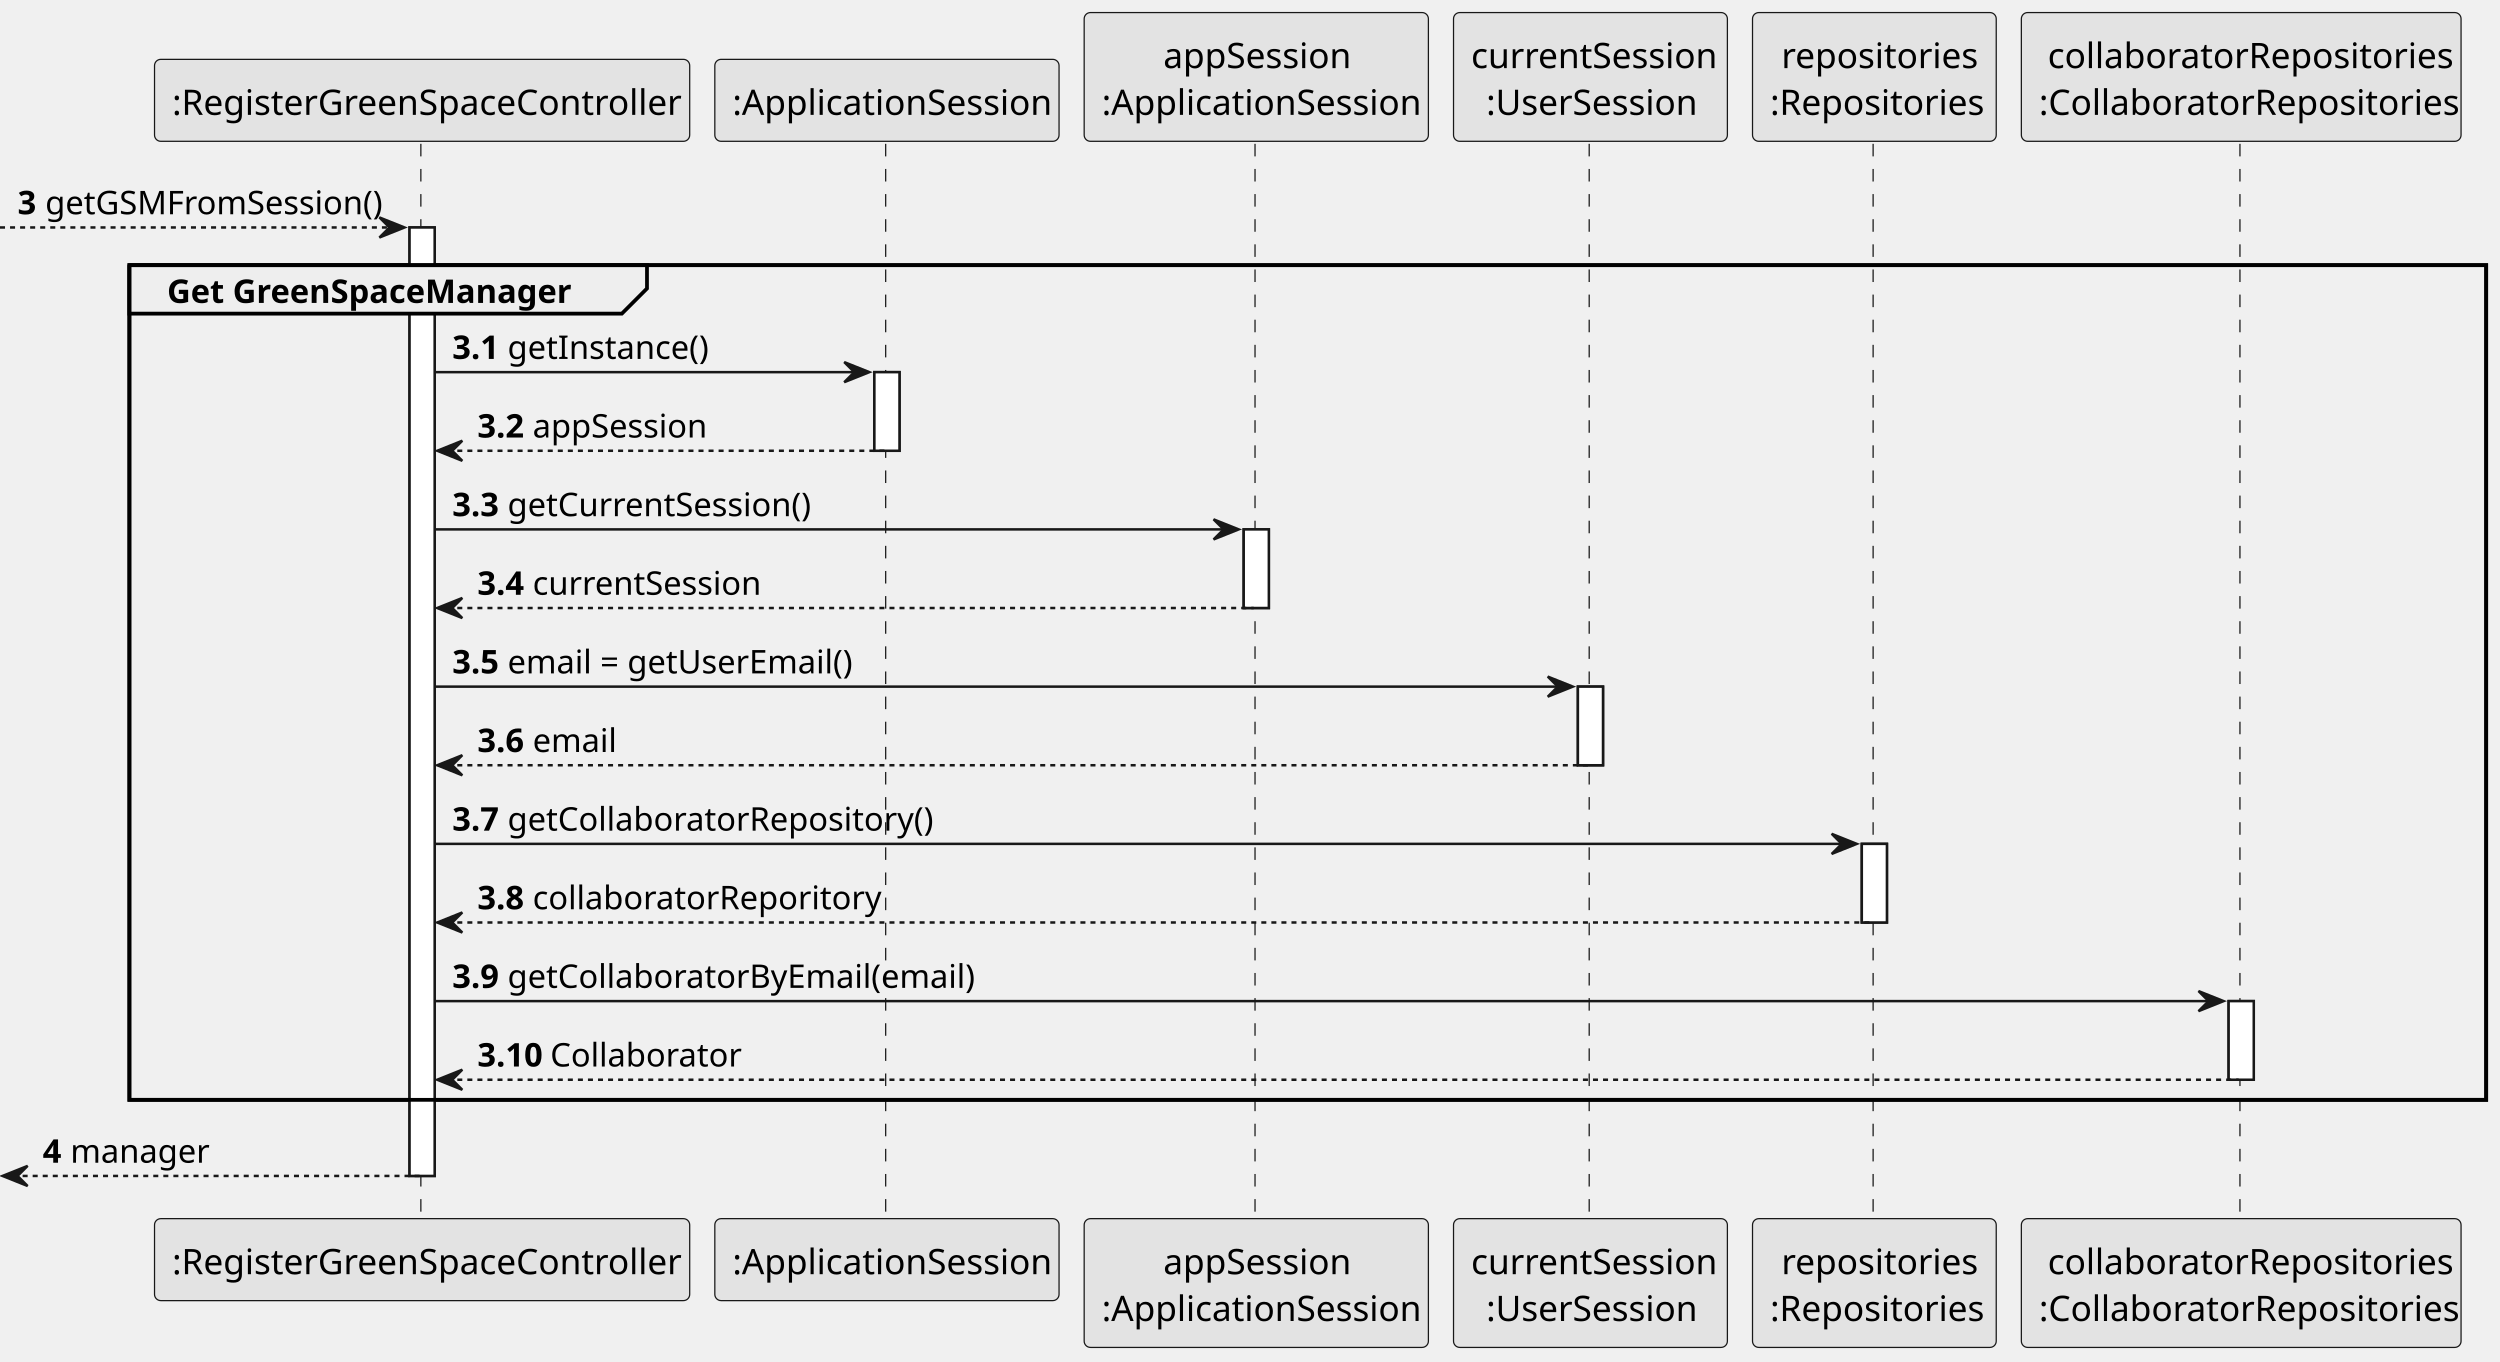
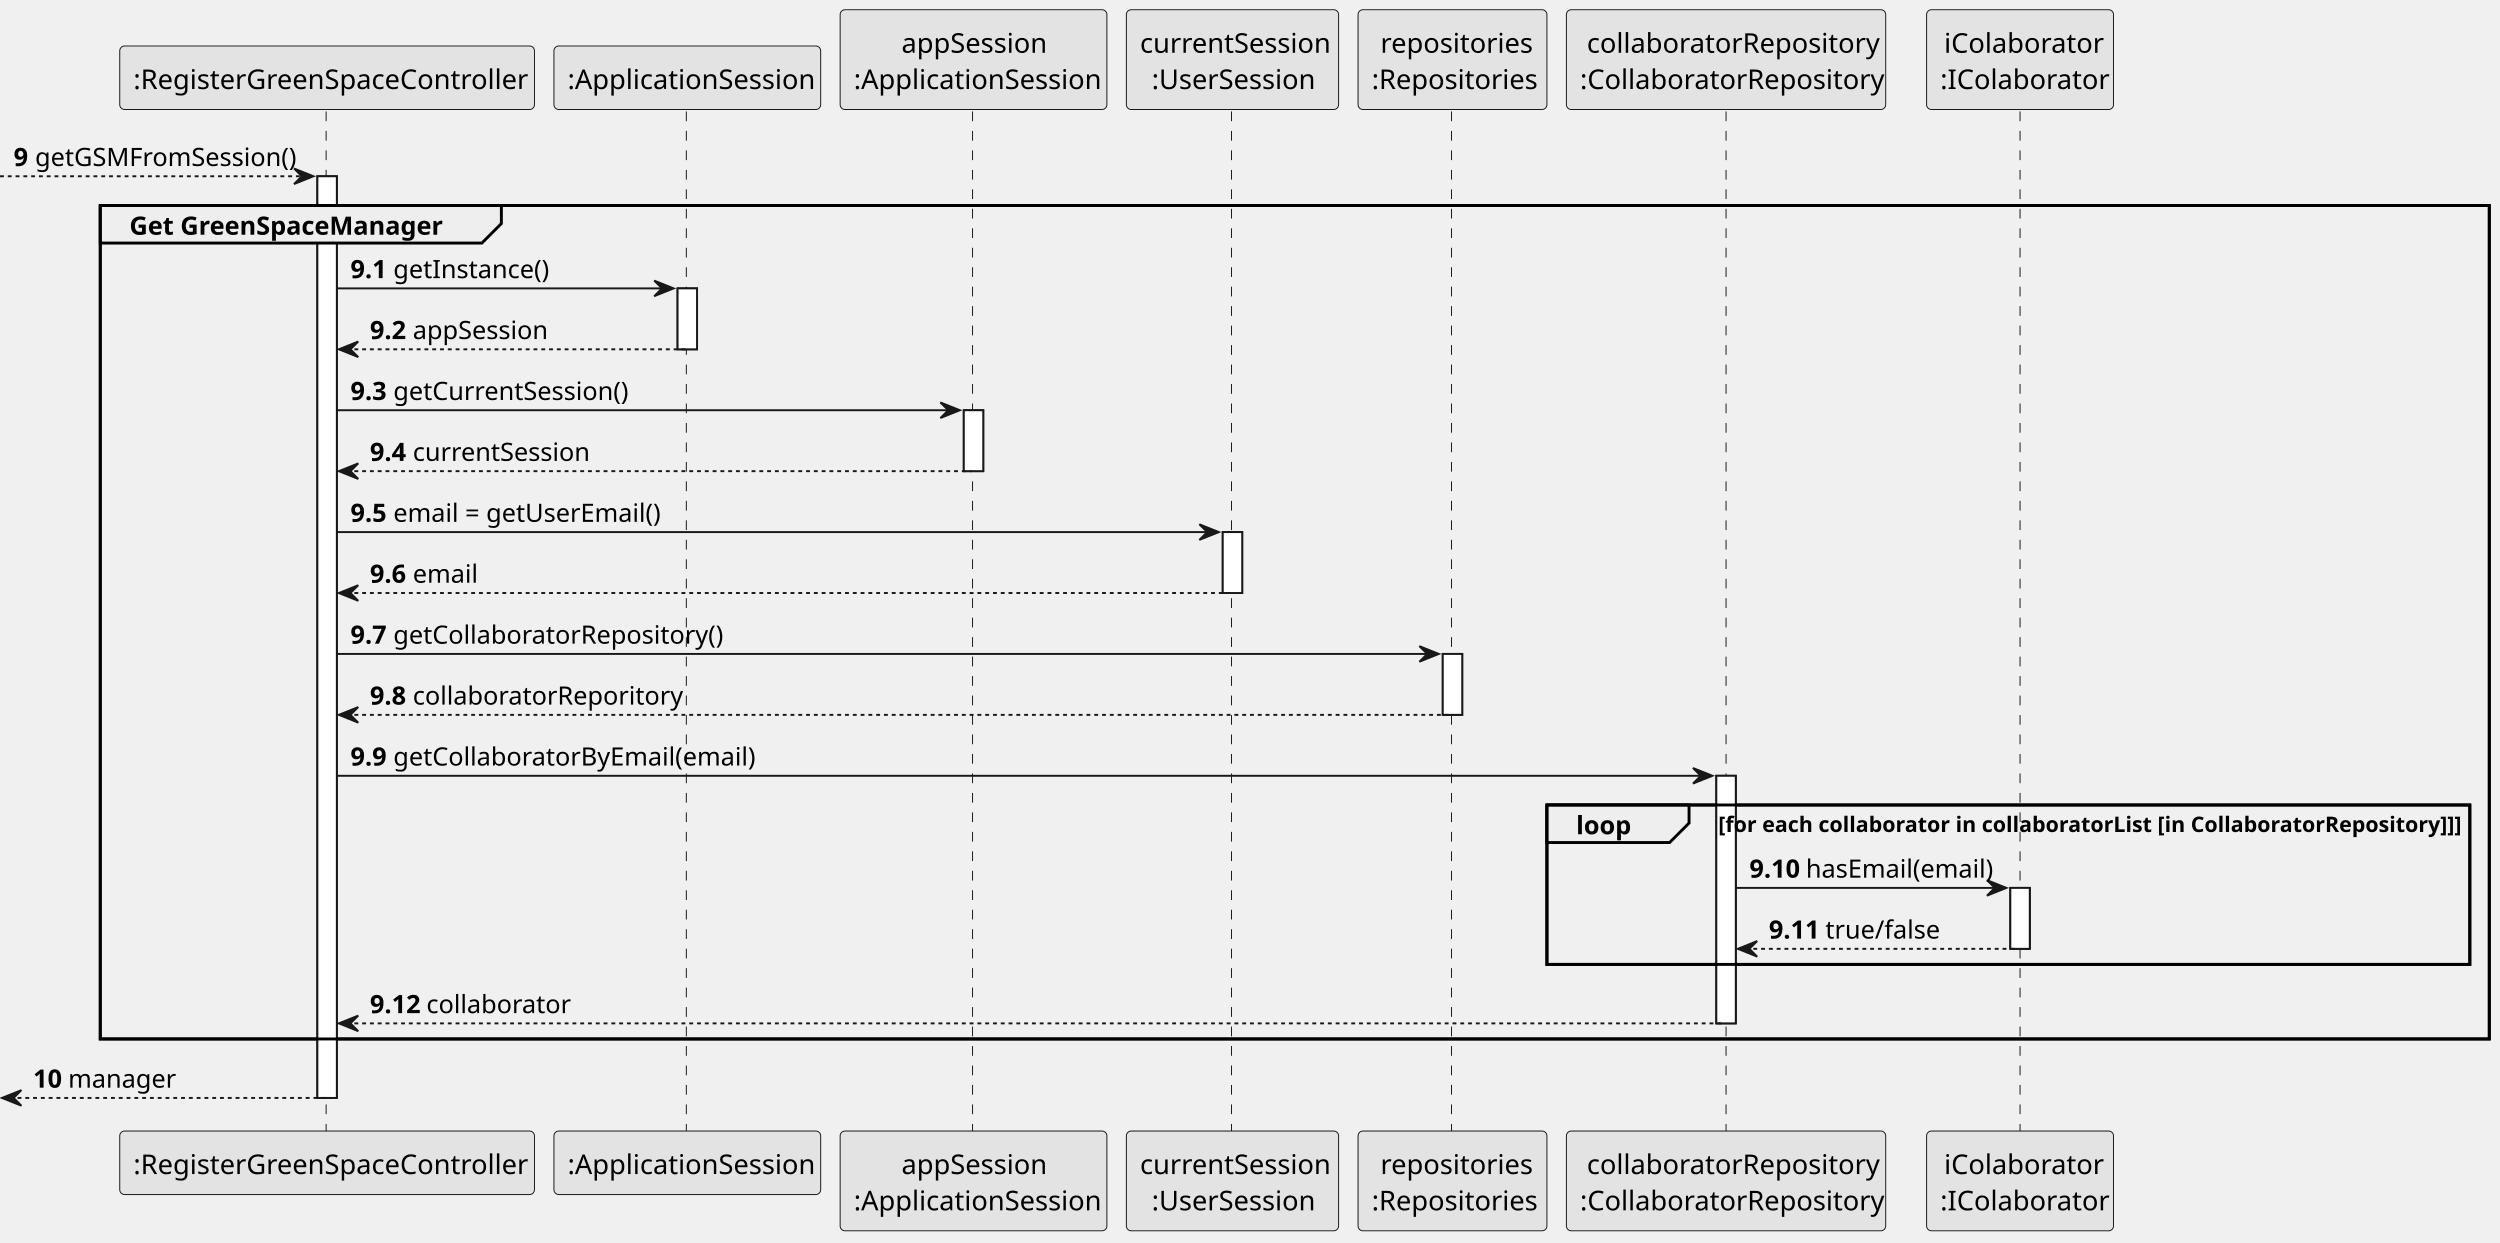
- <svg xmlns="http://www.w3.org/2000/svg" contentStyleType="text/css" height="542px" preserveAspectRatio="none" style="width:995px;height:542px;background:#FFFFFF;" version="1.1" viewBox="0 0 995 542" width="995px" zoomAndPan="magnify">
+ <svg xmlns="http://www.w3.org/2000/svg" contentStyleType="text/css" height="638px" preserveAspectRatio="none" style="width:1284px;height:638px;background:#FFFFFF;" version="1.1" viewBox="0 0 1284 638" width="1284px" zoomAndPan="magnify">
  <defs />
  <g>
-     <rect fill="#FFFFFF" height="377.492" style="stroke:#181818;stroke-width:1.0;" width="10" x="163" y="90.533" />
+     <rect fill="#FFFFFF" height="473.365" style="stroke:#181818;stroke-width:1.0;" width="10" x="163" y="90.533" />
    <rect fill="#FFFFFF" height="31.291" style="stroke:#181818;stroke-width:1.0;" width="10" x="348" y="148.115" />
    <rect fill="#FFFFFF" height="31.291" style="stroke:#181818;stroke-width:1.0;" width="10" x="495" y="210.697" />
    <rect fill="#FFFFFF" height="31.291" style="stroke:#181818;stroke-width:1.0;" width="10" x="628" y="273.279" />
    <rect fill="#FFFFFF" height="31.291" style="stroke:#181818;stroke-width:1.0;" width="10" x="741" y="335.861" />
-     <rect fill="#FFFFFF" height="31.291" style="stroke:#181818;stroke-width:1.0;" width="10" x="887" y="398.443" />
-     <rect fill="none" height="332.201" style="stroke:#000000;stroke-width:1.5;" width="938" x="51.5" y="105.533" />
-     <line style="stroke:#181818;stroke-width:0.5;stroke-dasharray:5.0,5.0;" x1="167.5" x2="167.5" y1="57.242" y2="486.025" />
-     <line style="stroke:#181818;stroke-width:0.5;stroke-dasharray:5.0,5.0;" x1="352.5" x2="352.5" y1="57.242" y2="486.025" />
-     <line style="stroke:#181818;stroke-width:0.5;stroke-dasharray:5.0,5.0;" x1="499.5" x2="499.5" y1="57.242" y2="486.025" />
-     <line style="stroke:#181818;stroke-width:0.5;stroke-dasharray:5.0,5.0;" x1="632.5" x2="632.5" y1="57.242" y2="486.025" />
-     <line style="stroke:#181818;stroke-width:0.5;stroke-dasharray:5.0,5.0;" x1="745.5" x2="745.5" y1="57.242" y2="486.025" />
-     <line style="stroke:#181818;stroke-width:0.5;stroke-dasharray:5.0,5.0;" x1="891.5" x2="891.5" y1="57.242" y2="486.025" />
+     <rect fill="#FFFFFF" height="127.164" style="stroke:#181818;stroke-width:1.0;" width="10" x="881.5" y="398.443" />
+     <rect fill="#FFFFFF" height="31.291" style="stroke:#181818;stroke-width:1.0;" width="10" x="1032.5" y="456.025" />
+     <rect fill="none" height="428.074" style="stroke:#000000;stroke-width:1.5;" width="1227" x="51.5" y="105.533" />
+     <rect fill="none" height="81.873" style="stroke:#000000;stroke-width:1.5;" width="474" x="794.5" y="413.443" />
+     <line style="stroke:#181818;stroke-width:0.5;stroke-dasharray:5.0,5.0;" x1="167.5" x2="167.5" y1="57.242" y2="581.898" />
+     <line style="stroke:#181818;stroke-width:0.5;stroke-dasharray:5.0,5.0;" x1="352.5" x2="352.5" y1="57.242" y2="581.898" />
+     <line style="stroke:#181818;stroke-width:0.5;stroke-dasharray:5.0,5.0;" x1="499.5" x2="499.5" y1="57.242" y2="581.898" />
+     <line style="stroke:#181818;stroke-width:0.5;stroke-dasharray:5.0,5.0;" x1="632.5" x2="632.5" y1="57.242" y2="581.898" />
+     <line style="stroke:#181818;stroke-width:0.5;stroke-dasharray:5.0,5.0;" x1="745.5" x2="745.5" y1="57.242" y2="581.898" />
+     <line style="stroke:#181818;stroke-width:0.5;stroke-dasharray:5.0,5.0;" x1="886.5" x2="886.5" y1="57.242" y2="581.898" />
+     <line style="stroke:#181818;stroke-width:0.5;stroke-dasharray:5.0,5.0;" x1="1037.5" x2="1037.5" y1="57.242" y2="581.898" />
    <rect fill="#E3E3E3" height="32.621" rx="2.5" ry="2.5" style="stroke:#181818;stroke-width:0.5;" width="213" x="61.5" y="23.621" />
    <text fill="#000000" font-family="sans-serif" font-size="14" lengthAdjust="spacing" textLength="199" x="68.5" y="45.728">:RegisterGreenSpaceController</text>
-     <rect fill="#E3E3E3" height="32.621" rx="2.5" ry="2.5" style="stroke:#181818;stroke-width:0.5;" width="213" x="61.5" y="485.025" />
-     <text fill="#000000" font-family="sans-serif" font-size="14" lengthAdjust="spacing" textLength="199" x="68.5" y="507.133">:RegisterGreenSpaceController</text>
+     <rect fill="#E3E3E3" height="32.621" rx="2.5" ry="2.5" style="stroke:#181818;stroke-width:0.5;" width="213" x="61.5" y="580.898" />
+     <text fill="#000000" font-family="sans-serif" font-size="14" lengthAdjust="spacing" textLength="199" x="68.5" y="603.006">:RegisterGreenSpaceController</text>
    <rect fill="#E3E3E3" height="32.621" rx="2.5" ry="2.5" style="stroke:#181818;stroke-width:0.5;" width="137" x="284.5" y="23.621" />
    <text fill="#000000" font-family="sans-serif" font-size="14" lengthAdjust="spacing" textLength="123" x="291.5" y="45.728">:ApplicationSession</text>
-     <rect fill="#E3E3E3" height="32.621" rx="2.5" ry="2.5" style="stroke:#181818;stroke-width:0.5;" width="137" x="284.5" y="485.025" />
-     <text fill="#000000" font-family="sans-serif" font-size="14" lengthAdjust="spacing" textLength="123" x="291.5" y="507.133">:ApplicationSession</text>
+     <rect fill="#E3E3E3" height="32.621" rx="2.5" ry="2.5" style="stroke:#181818;stroke-width:0.5;" width="137" x="284.5" y="580.898" />
+     <text fill="#000000" font-family="sans-serif" font-size="14" lengthAdjust="spacing" textLength="123" x="291.5" y="603.006">:ApplicationSession</text>
    <rect fill="#E3E3E3" height="51.242" rx="2.5" ry="2.5" style="stroke:#181818;stroke-width:0.5;" width="137" x="431.5" y="5" />
    <text fill="#000000" font-family="sans-serif" font-size="14" lengthAdjust="spacing" textLength="74" x="463" y="27.107">appSession</text>
    <text fill="#000000" font-family="sans-serif" font-size="14" lengthAdjust="spacing" textLength="123" x="438.5" y="45.728">:ApplicationSession</text>
-     <rect fill="#E3E3E3" height="51.242" rx="2.5" ry="2.5" style="stroke:#181818;stroke-width:0.5;" width="137" x="431.5" y="485.025" />
-     <text fill="#000000" font-family="sans-serif" font-size="14" lengthAdjust="spacing" textLength="74" x="463" y="507.133">appSession</text>
-     <text fill="#000000" font-family="sans-serif" font-size="14" lengthAdjust="spacing" textLength="123" x="438.5" y="525.754">:ApplicationSession</text>
+     <rect fill="#E3E3E3" height="51.242" rx="2.5" ry="2.5" style="stroke:#181818;stroke-width:0.5;" width="137" x="431.5" y="580.898" />
+     <text fill="#000000" font-family="sans-serif" font-size="14" lengthAdjust="spacing" textLength="74" x="463" y="603.006">appSession</text>
+     <text fill="#000000" font-family="sans-serif" font-size="14" lengthAdjust="spacing" textLength="123" x="438.5" y="621.627">:ApplicationSession</text>
    <rect fill="#E3E3E3" height="51.242" rx="2.5" ry="2.5" style="stroke:#181818;stroke-width:0.5;" width="109" x="578.5" y="5" />
    <text fill="#000000" font-family="sans-serif" font-size="14" lengthAdjust="spacing" textLength="95" x="585.5" y="27.107">currentSession</text>
    <text fill="#000000" font-family="sans-serif" font-size="14" lengthAdjust="spacing" textLength="83" x="591.5" y="45.728">:UserSession</text>
-     <rect fill="#E3E3E3" height="51.242" rx="2.5" ry="2.5" style="stroke:#181818;stroke-width:0.5;" width="109" x="578.5" y="485.025" />
-     <text fill="#000000" font-family="sans-serif" font-size="14" lengthAdjust="spacing" textLength="95" x="585.5" y="507.133">currentSession</text>
-     <text fill="#000000" font-family="sans-serif" font-size="14" lengthAdjust="spacing" textLength="83" x="591.5" y="525.754">:UserSession</text>
+     <rect fill="#E3E3E3" height="51.242" rx="2.5" ry="2.5" style="stroke:#181818;stroke-width:0.5;" width="109" x="578.5" y="580.898" />
+     <text fill="#000000" font-family="sans-serif" font-size="14" lengthAdjust="spacing" textLength="95" x="585.5" y="603.006">currentSession</text>
+     <text fill="#000000" font-family="sans-serif" font-size="14" lengthAdjust="spacing" textLength="83" x="591.5" y="621.627">:UserSession</text>
    <rect fill="#E3E3E3" height="51.242" rx="2.5" ry="2.5" style="stroke:#181818;stroke-width:0.5;" width="97" x="697.5" y="5" />
    <text fill="#000000" font-family="sans-serif" font-size="14" lengthAdjust="spacing" textLength="74" x="709" y="27.107">repositories</text>
    <text fill="#000000" font-family="sans-serif" font-size="14" lengthAdjust="spacing" textLength="83" x="704.5" y="45.728">:Repositories</text>
-     <rect fill="#E3E3E3" height="51.242" rx="2.5" ry="2.5" style="stroke:#181818;stroke-width:0.5;" width="97" x="697.5" y="485.025" />
-     <text fill="#000000" font-family="sans-serif" font-size="14" lengthAdjust="spacing" textLength="74" x="709" y="507.133">repositories</text>
-     <text fill="#000000" font-family="sans-serif" font-size="14" lengthAdjust="spacing" textLength="83" x="704.5" y="525.754">:Repositories</text>
-     <rect fill="#E3E3E3" height="51.242" rx="2.5" ry="2.5" style="stroke:#181818;stroke-width:0.5;" width="175" x="804.5" y="5" />
-     <text fill="#000000" font-family="sans-serif" font-size="14" lengthAdjust="spacing" textLength="154" x="815" y="27.107">collaboratorRepositories</text>
-     <text fill="#000000" font-family="sans-serif" font-size="14" lengthAdjust="spacing" textLength="161" x="811.5" y="45.728">:CollaboratorRepositories</text>
-     <rect fill="#E3E3E3" height="51.242" rx="2.5" ry="2.5" style="stroke:#181818;stroke-width:0.5;" width="175" x="804.5" y="485.025" />
-     <text fill="#000000" font-family="sans-serif" font-size="14" lengthAdjust="spacing" textLength="154" x="815" y="507.133">collaboratorRepositories</text>
-     <text fill="#000000" font-family="sans-serif" font-size="14" lengthAdjust="spacing" textLength="161" x="811.5" y="525.754">:CollaboratorRepositories</text>
-     <rect fill="#FFFFFF" height="377.492" style="stroke:#181818;stroke-width:1.0;" width="10" x="163" y="90.533" />
+     <rect fill="#E3E3E3" height="51.242" rx="2.5" ry="2.5" style="stroke:#181818;stroke-width:0.5;" width="97" x="697.5" y="580.898" />
+     <text fill="#000000" font-family="sans-serif" font-size="14" lengthAdjust="spacing" textLength="74" x="709" y="603.006">repositories</text>
+     <text fill="#000000" font-family="sans-serif" font-size="14" lengthAdjust="spacing" textLength="83" x="704.5" y="621.627">:Repositories</text>
+     <rect fill="#E3E3E3" height="51.242" rx="2.5" ry="2.5" style="stroke:#181818;stroke-width:0.5;" width="164" x="804.5" y="5" />
+     <text fill="#000000" font-family="sans-serif" font-size="14" lengthAdjust="spacing" textLength="143" x="815" y="27.107">collaboratorRepository</text>
+     <text fill="#000000" font-family="sans-serif" font-size="14" lengthAdjust="spacing" textLength="150" x="811.5" y="45.728">:CollaboratorRepository</text>
+     <rect fill="#E3E3E3" height="51.242" rx="2.5" ry="2.5" style="stroke:#181818;stroke-width:0.5;" width="164" x="804.5" y="580.898" />
+     <text fill="#000000" font-family="sans-serif" font-size="14" lengthAdjust="spacing" textLength="143" x="815" y="603.006">collaboratorRepository</text>
+     <text fill="#000000" font-family="sans-serif" font-size="14" lengthAdjust="spacing" textLength="150" x="811.5" y="621.627">:CollaboratorRepository</text>
+     <rect fill="#E3E3E3" height="51.242" rx="2.5" ry="2.5" style="stroke:#181818;stroke-width:0.5;" width="96" x="989.5" y="5" />
+     <text fill="#000000" font-family="sans-serif" font-size="14" lengthAdjust="spacing" textLength="78" x="998.5" y="27.107">iColaborator</text>
+     <text fill="#000000" font-family="sans-serif" font-size="14" lengthAdjust="spacing" textLength="82" x="996.5" y="45.728">:IColaborator</text>
+     <rect fill="#E3E3E3" height="51.242" rx="2.5" ry="2.5" style="stroke:#181818;stroke-width:0.5;" width="96" x="989.5" y="580.898" />
+     <text fill="#000000" font-family="sans-serif" font-size="14" lengthAdjust="spacing" textLength="78" x="998.5" y="603.006">iColaborator</text>
+     <text fill="#000000" font-family="sans-serif" font-size="14" lengthAdjust="spacing" textLength="82" x="996.5" y="621.627">:IColaborator</text>
+     <rect fill="#FFFFFF" height="473.365" style="stroke:#181818;stroke-width:1.0;" width="10" x="163" y="90.533" />
    <rect fill="#FFFFFF" height="31.291" style="stroke:#181818;stroke-width:1.0;" width="10" x="348" y="148.115" />
    <rect fill="#FFFFFF" height="31.291" style="stroke:#181818;stroke-width:1.0;" width="10" x="495" y="210.697" />
    <rect fill="#FFFFFF" height="31.291" style="stroke:#181818;stroke-width:1.0;" width="10" x="628" y="273.279" />
    <rect fill="#FFFFFF" height="31.291" style="stroke:#181818;stroke-width:1.0;" width="10" x="741" y="335.861" />
-     <rect fill="#FFFFFF" height="31.291" style="stroke:#181818;stroke-width:1.0;" width="10" x="887" y="398.443" />
+     <rect fill="#FFFFFF" height="127.164" style="stroke:#181818;stroke-width:1.0;" width="10" x="881.5" y="398.443" />
+     <rect fill="#FFFFFF" height="31.291" style="stroke:#181818;stroke-width:1.0;" width="10" x="1032.5" y="456.025" />
    <polygon fill="#181818" points="151,86.533,161,90.533,151,94.533,155,90.533" style="stroke:#181818;stroke-width:1.0;" />
    <line style="stroke:#181818;stroke-width:1.0;stroke-dasharray:2.0,2.0;" x1="0" x2="157" y1="90.533" y2="90.533" />
-     <text fill="#000000" font-family="sans-serif" font-size="13" font-weight="bold" lengthAdjust="spacing" textLength="7" x="7" y="85.27">3</text>
+     <text fill="#000000" font-family="sans-serif" font-size="13" font-weight="bold" lengthAdjust="spacing" textLength="7" x="7" y="85.27">9</text>
    <text fill="#000000" font-family="sans-serif" font-size="13" lengthAdjust="spacing" textLength="133" x="18" y="85.27">getGSMFromSession()</text>
    <path d="M51.5,105.533 L257.5,105.533 L257.5,114.824 L247.5,124.824 L51.5,124.824 L51.5,105.533 " fill="#EEEEEE" style="stroke:#000000;stroke-width:1.5;" />
-     <rect fill="none" height="332.201" style="stroke:#000000;stroke-width:1.5;" width="938" x="51.5" y="105.533" />
+     <rect fill="none" height="428.074" style="stroke:#000000;stroke-width:1.5;" width="1227" x="51.5" y="105.533" />
    <text fill="#000000" font-family="sans-serif" font-size="13" font-weight="bold" lengthAdjust="spacing" textLength="161" x="66.5" y="120.561">Get GreenSpaceManager</text>
    <polygon fill="#181818" points="336,144.115,346,148.115,336,152.115,340,148.115" style="stroke:#181818;stroke-width:1.0;" />
    <line style="stroke:#181818;stroke-width:1.0;" x1="173" x2="342" y1="148.115" y2="148.115" />
-     <text fill="#000000" font-family="sans-serif" font-size="13" font-weight="bold" lengthAdjust="spacing" textLength="18" x="180" y="142.852">3.1</text>
+     <text fill="#000000" font-family="sans-serif" font-size="13" font-weight="bold" lengthAdjust="spacing" textLength="18" x="180" y="142.852">9.1</text>
    <text fill="#000000" font-family="sans-serif" font-size="13" lengthAdjust="spacing" textLength="75" x="202" y="142.852">getInstance()</text>
    <polygon fill="#181818" points="184,175.406,174,179.406,184,183.406,180,179.406" style="stroke:#181818;stroke-width:1.0;" />
    <line style="stroke:#181818;stroke-width:1.0;stroke-dasharray:2.0,2.0;" x1="178" x2="352" y1="179.406" y2="179.406" />
-     <text fill="#000000" font-family="sans-serif" font-size="13" font-weight="bold" lengthAdjust="spacing" textLength="18" x="190" y="174.144">3.2</text>
+     <text fill="#000000" font-family="sans-serif" font-size="13" font-weight="bold" lengthAdjust="spacing" textLength="18" x="190" y="174.144">9.2</text>
    <text fill="#000000" font-family="sans-serif" font-size="13" lengthAdjust="spacing" textLength="68" x="212" y="174.144">appSession</text>
    <polygon fill="#181818" points="483,206.697,493,210.697,483,214.697,487,210.697" style="stroke:#181818;stroke-width:1.0;" />
    <line style="stroke:#181818;stroke-width:1.0;" x1="173" x2="489" y1="210.697" y2="210.697" />
-     <text fill="#000000" font-family="sans-serif" font-size="13" font-weight="bold" lengthAdjust="spacing" textLength="18" x="180" y="205.435">3.3</text>
+     <text fill="#000000" font-family="sans-serif" font-size="13" font-weight="bold" lengthAdjust="spacing" textLength="18" x="180" y="205.435">9.3</text>
    <text fill="#000000" font-family="sans-serif" font-size="13" lengthAdjust="spacing" textLength="115" x="202" y="205.435">getCurrentSession()</text>
    <polygon fill="#181818" points="184,237.988,174,241.988,184,245.988,180,241.988" style="stroke:#181818;stroke-width:1.0;" />
    <line style="stroke:#181818;stroke-width:1.0;stroke-dasharray:2.0,2.0;" x1="178" x2="499" y1="241.988" y2="241.988" />
-     <text fill="#000000" font-family="sans-serif" font-size="13" font-weight="bold" lengthAdjust="spacing" textLength="18" x="190" y="236.726">3.4</text>
+     <text fill="#000000" font-family="sans-serif" font-size="13" font-weight="bold" lengthAdjust="spacing" textLength="18" x="190" y="236.726">9.4</text>
    <text fill="#000000" font-family="sans-serif" font-size="13" lengthAdjust="spacing" textLength="87" x="212" y="236.726">currentSession</text>
    <polygon fill="#181818" points="616,269.279,626,273.279,616,277.279,620,273.279" style="stroke:#181818;stroke-width:1.0;" />
    <line style="stroke:#181818;stroke-width:1.0;" x1="173" x2="622" y1="273.279" y2="273.279" />
-     <text fill="#000000" font-family="sans-serif" font-size="13" font-weight="bold" lengthAdjust="spacing" textLength="18" x="180" y="268.017">3.5</text>
+     <text fill="#000000" font-family="sans-serif" font-size="13" font-weight="bold" lengthAdjust="spacing" textLength="18" x="180" y="268.017">9.5</text>
    <text fill="#000000" font-family="sans-serif" font-size="13" lengthAdjust="spacing" textLength="133" x="202" y="268.017">email = getUserEmail()</text>
    <polygon fill="#181818" points="184,300.57,174,304.57,184,308.57,180,304.57" style="stroke:#181818;stroke-width:1.0;" />
    <line style="stroke:#181818;stroke-width:1.0;stroke-dasharray:2.0,2.0;" x1="178" x2="632" y1="304.57" y2="304.57" />
-     <text fill="#000000" font-family="sans-serif" font-size="13" font-weight="bold" lengthAdjust="spacing" textLength="18" x="190" y="299.308">3.6</text>
+     <text fill="#000000" font-family="sans-serif" font-size="13" font-weight="bold" lengthAdjust="spacing" textLength="18" x="190" y="299.308">9.6</text>
    <text fill="#000000" font-family="sans-serif" font-size="13" lengthAdjust="spacing" textLength="31" x="212" y="299.308">email</text>
    <polygon fill="#181818" points="729,331.861,739,335.861,729,339.861,733,335.861" style="stroke:#181818;stroke-width:1.0;" />
    <line style="stroke:#181818;stroke-width:1.0;" x1="173" x2="735" y1="335.861" y2="335.861" />
-     <text fill="#000000" font-family="sans-serif" font-size="13" font-weight="bold" lengthAdjust="spacing" textLength="18" x="180" y="330.599">3.7</text>
+     <text fill="#000000" font-family="sans-serif" font-size="13" font-weight="bold" lengthAdjust="spacing" textLength="18" x="180" y="330.599">9.7</text>
    <text fill="#000000" font-family="sans-serif" font-size="13" lengthAdjust="spacing" textLength="157" x="202" y="330.599">getCollaboratorRepository()</text>
    <polygon fill="#181818" points="184,363.152,174,367.152,184,371.152,180,367.152" style="stroke:#181818;stroke-width:1.0;" />
    <line style="stroke:#181818;stroke-width:1.0;stroke-dasharray:2.0,2.0;" x1="178" x2="745" y1="367.152" y2="367.152" />
-     <text fill="#000000" font-family="sans-serif" font-size="13" font-weight="bold" lengthAdjust="spacing" textLength="18" x="190" y="361.89">3.8</text>
+     <text fill="#000000" font-family="sans-serif" font-size="13" font-weight="bold" lengthAdjust="spacing" textLength="18" x="190" y="361.89">9.8</text>
    <text fill="#000000" font-family="sans-serif" font-size="13" lengthAdjust="spacing" textLength="126" x="212" y="361.89">collaboratorReporitory</text>
-     <polygon fill="#181818" points="875,394.443,885,398.443,875,402.443,879,398.443" style="stroke:#181818;stroke-width:1.0;" />
-     <line style="stroke:#181818;stroke-width:1.0;" x1="173" x2="881" y1="398.443" y2="398.443" />
-     <text fill="#000000" font-family="sans-serif" font-size="13" font-weight="bold" lengthAdjust="spacing" textLength="18" x="180" y="393.181">3.9</text>
+     <polygon fill="#181818" points="869.5,394.443,879.5,398.443,869.5,402.443,873.5,398.443" style="stroke:#181818;stroke-width:1.0;" />
+     <line style="stroke:#181818;stroke-width:1.0;" x1="173" x2="875.5" y1="398.443" y2="398.443" />
+     <text fill="#000000" font-family="sans-serif" font-size="13" font-weight="bold" lengthAdjust="spacing" textLength="18" x="180" y="393.181">9.9</text>
    <text fill="#000000" font-family="sans-serif" font-size="13" lengthAdjust="spacing" textLength="175" x="202" y="393.181">getCollaboratorByEmail(email)</text>
-     <polygon fill="#181818" points="184,425.734,174,429.734,184,433.734,180,429.734" style="stroke:#181818;stroke-width:1.0;" />
-     <line style="stroke:#181818;stroke-width:1.0;stroke-dasharray:2.0,2.0;" x1="178" x2="891" y1="429.734" y2="429.734" />
-     <text fill="#000000" font-family="sans-serif" font-size="13" font-weight="bold" lengthAdjust="spacing" textLength="25" x="190" y="424.472">3.10</text>
-     <text fill="#000000" font-family="sans-serif" font-size="13" lengthAdjust="spacing" textLength="69" x="219" y="424.472">Collaborator</text>
-     <polygon fill="#181818" points="11,464.025,1,468.025,11,472.025,7,468.025" style="stroke:#181818;stroke-width:1.0;" />
-     <line style="stroke:#181818;stroke-width:1.0;stroke-dasharray:2.0,2.0;" x1="5" x2="167" y1="468.025" y2="468.025" />
-     <text fill="#000000" font-family="sans-serif" font-size="13" font-weight="bold" lengthAdjust="spacing" textLength="7" x="17" y="462.763">4</text>
-     <text fill="#000000" font-family="sans-serif" font-size="13" lengthAdjust="spacing" textLength="50" x="28" y="462.763">manager</text>
+     <path d="M794.5,413.443 L867.5,413.443 L867.5,422.734 L857.5,432.734 L794.5,432.734 L794.5,413.443 " fill="#EEEEEE" style="stroke:#000000;stroke-width:1.5;" />
+     <rect fill="none" height="81.873" style="stroke:#000000;stroke-width:1.5;" width="474" x="794.5" y="413.443" />
+     <text fill="#000000" font-family="sans-serif" font-size="13" font-weight="bold" lengthAdjust="spacing" textLength="28" x="809.5" y="428.472">loop</text>
+     <text fill="#000000" font-family="sans-serif" font-size="11" font-weight="bold" lengthAdjust="spacing" textLength="381" x="882.5" y="427.313">[for each collaborator in collaboratorList [in CollaboratorRepository]]]</text>
+     <polygon fill="#181818" points="1020.5,452.025,1030.5,456.025,1020.5,460.025,1024.5,456.025" style="stroke:#181818;stroke-width:1.0;" />
+     <line style="stroke:#181818;stroke-width:1.0;" x1="891.5" x2="1026.5" y1="456.025" y2="456.025" />
+     <text fill="#000000" font-family="sans-serif" font-size="13" font-weight="bold" lengthAdjust="spacing" textLength="25" x="898.5" y="450.763">9.10</text>
+     <text fill="#000000" font-family="sans-serif" font-size="13" lengthAdjust="spacing" textLength="93" x="927.5" y="450.763">hasEmail(email)</text>
+     <polygon fill="#181818" points="902.5,483.316,892.5,487.316,902.5,491.316,898.5,487.316" style="stroke:#181818;stroke-width:1.0;" />
+     <line style="stroke:#181818;stroke-width:1.0;stroke-dasharray:2.0,2.0;" x1="896.5" x2="1036.5" y1="487.316" y2="487.316" />
+     <text fill="#000000" font-family="sans-serif" font-size="13" font-weight="bold" lengthAdjust="spacing" textLength="25" x="908.5" y="482.054">9.11</text>
+     <text fill="#000000" font-family="sans-serif" font-size="13" lengthAdjust="spacing" textLength="53" x="937.5" y="482.054">true/false</text>
+     <polygon fill="#181818" points="184,521.607,174,525.607,184,529.607,180,525.607" style="stroke:#181818;stroke-width:1.0;" />
+     <line style="stroke:#181818;stroke-width:1.0;stroke-dasharray:2.0,2.0;" x1="178" x2="885.5" y1="525.607" y2="525.607" />
+     <text fill="#000000" font-family="sans-serif" font-size="13" font-weight="bold" lengthAdjust="spacing" textLength="25" x="190" y="520.345">9.12</text>
+     <text fill="#000000" font-family="sans-serif" font-size="13" lengthAdjust="spacing" textLength="67" x="219" y="520.345">collaborator</text>
+     <polygon fill="#181818" points="11,559.898,1,563.898,11,567.898,7,563.898" style="stroke:#181818;stroke-width:1.0;" />
+     <line style="stroke:#181818;stroke-width:1.0;stroke-dasharray:2.0,2.0;" x1="5" x2="167" y1="563.898" y2="563.898" />
+     <text fill="#000000" font-family="sans-serif" font-size="13" font-weight="bold" lengthAdjust="spacing" textLength="14" x="17" y="558.636">10</text>
+     <text fill="#000000" font-family="sans-serif" font-size="13" lengthAdjust="spacing" textLength="50" x="35" y="558.636">manager</text>
  </g>
</svg>
